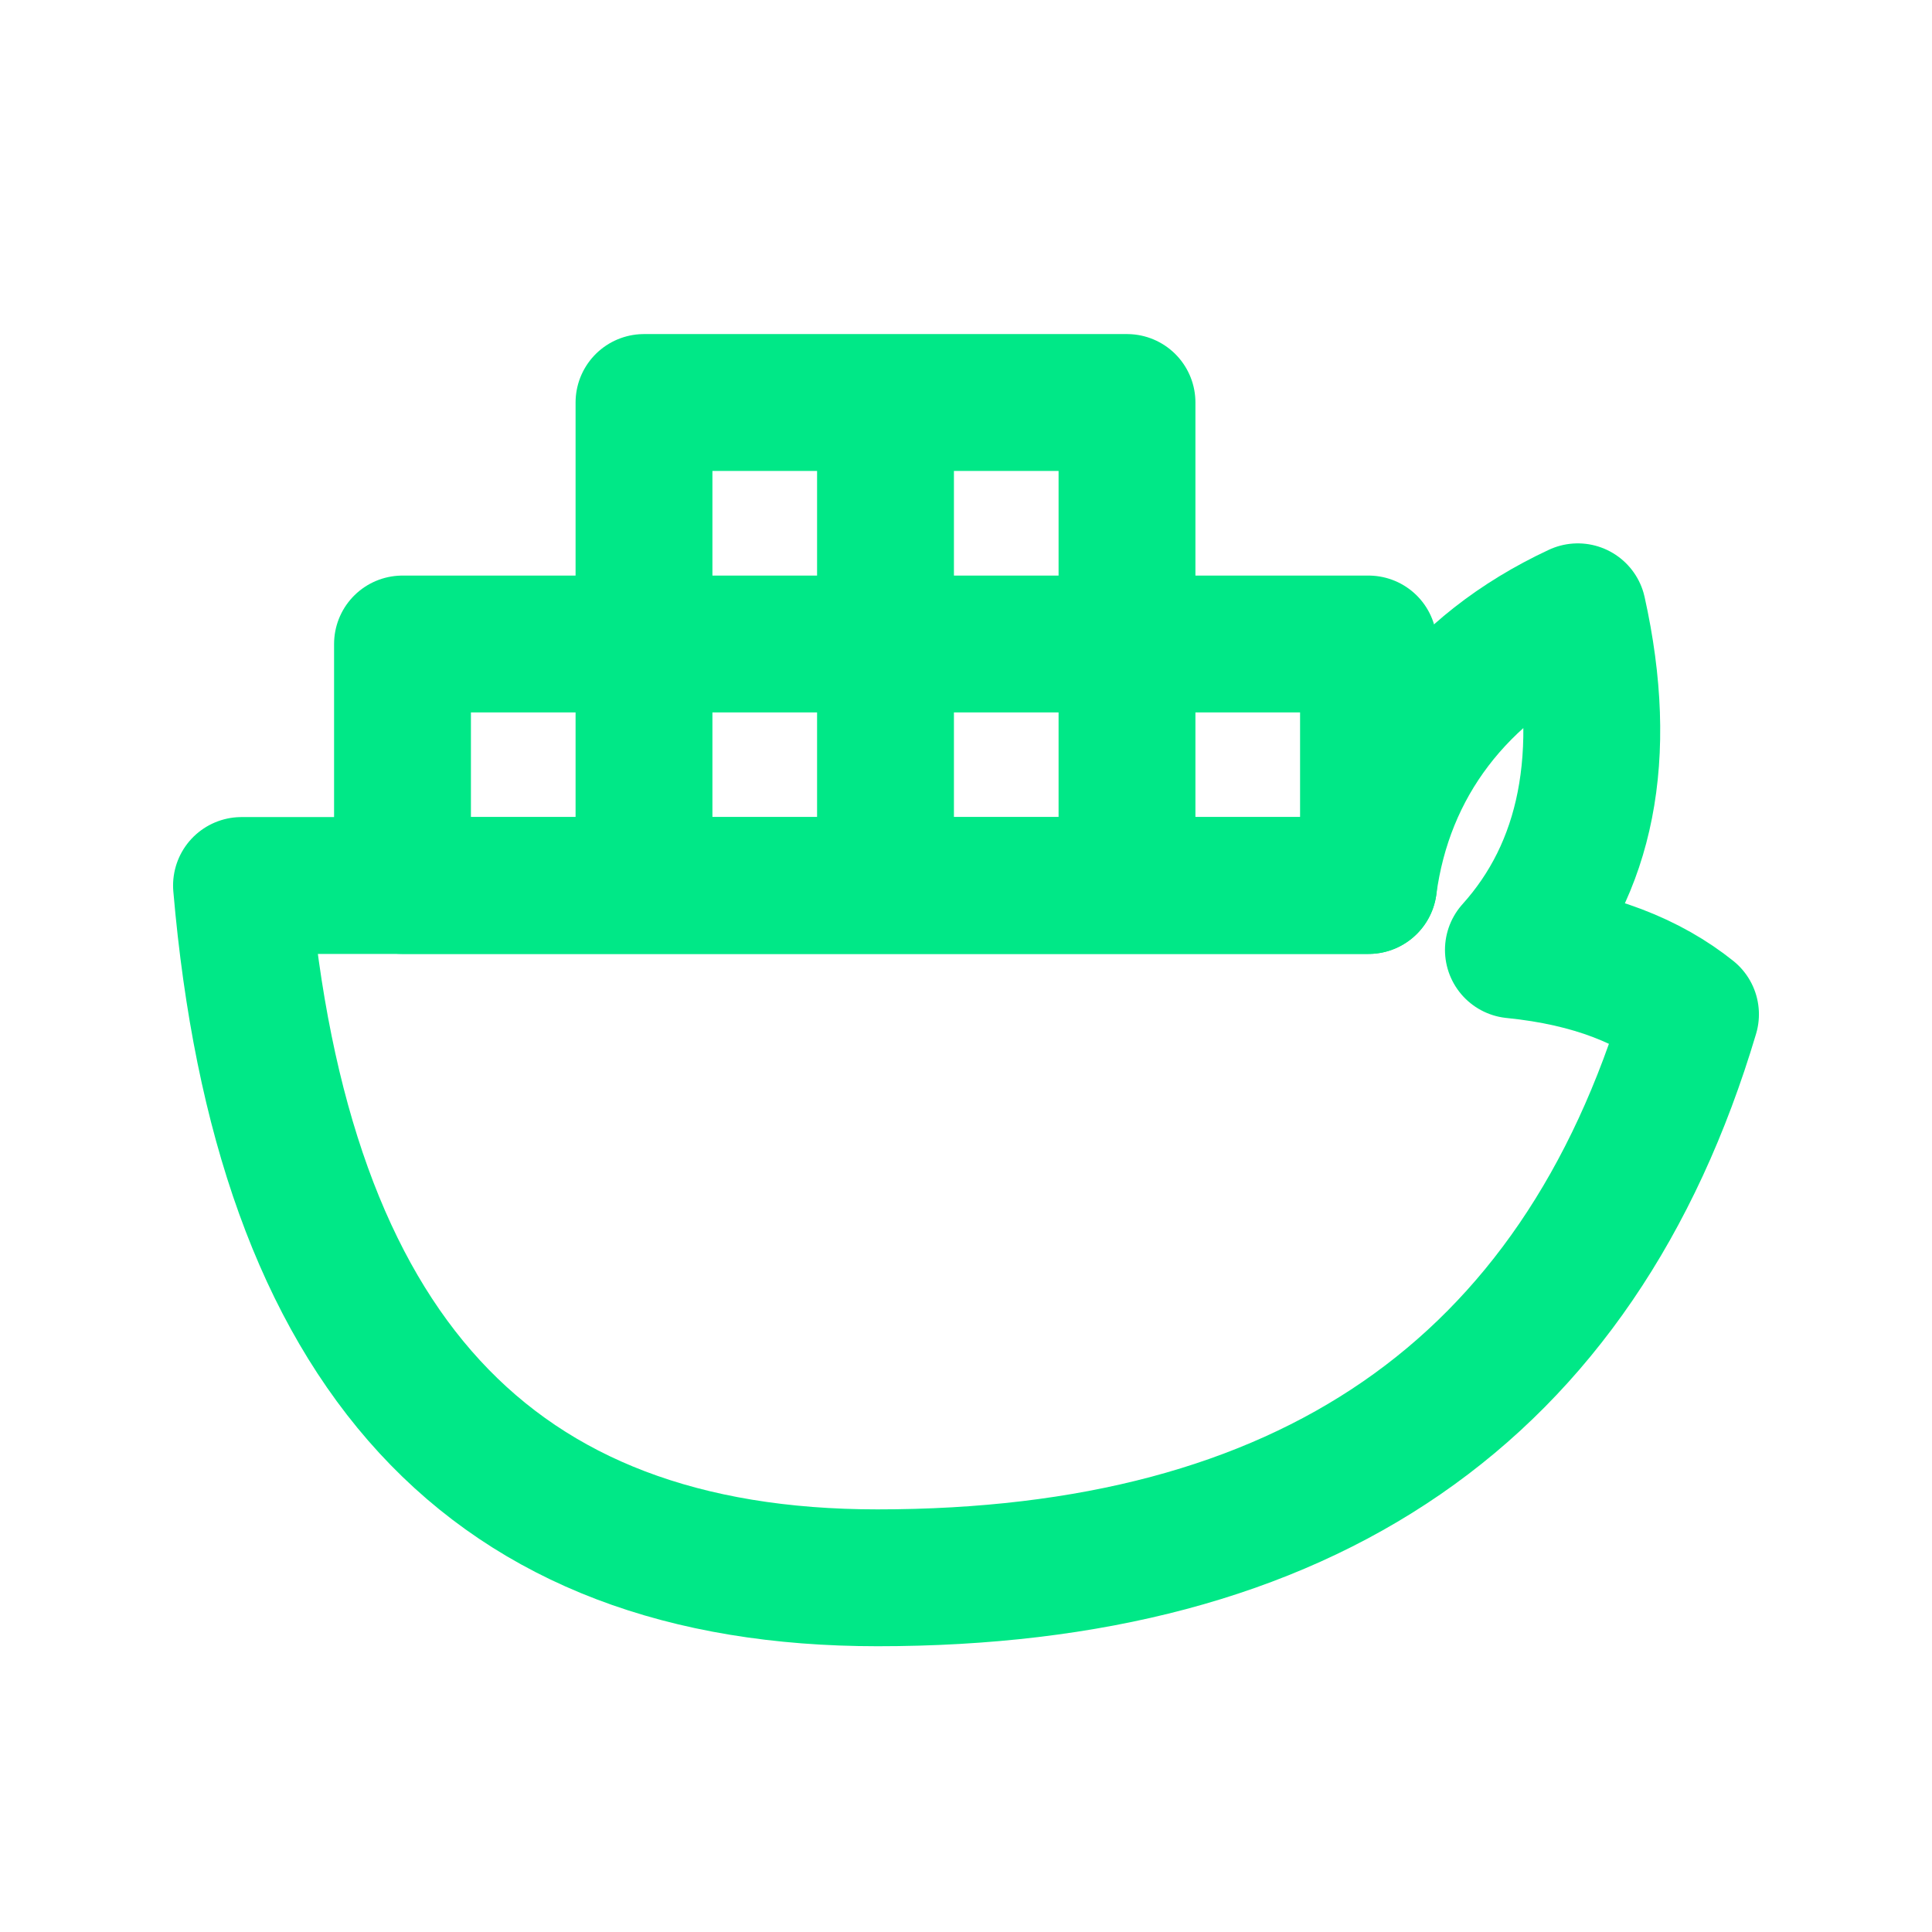
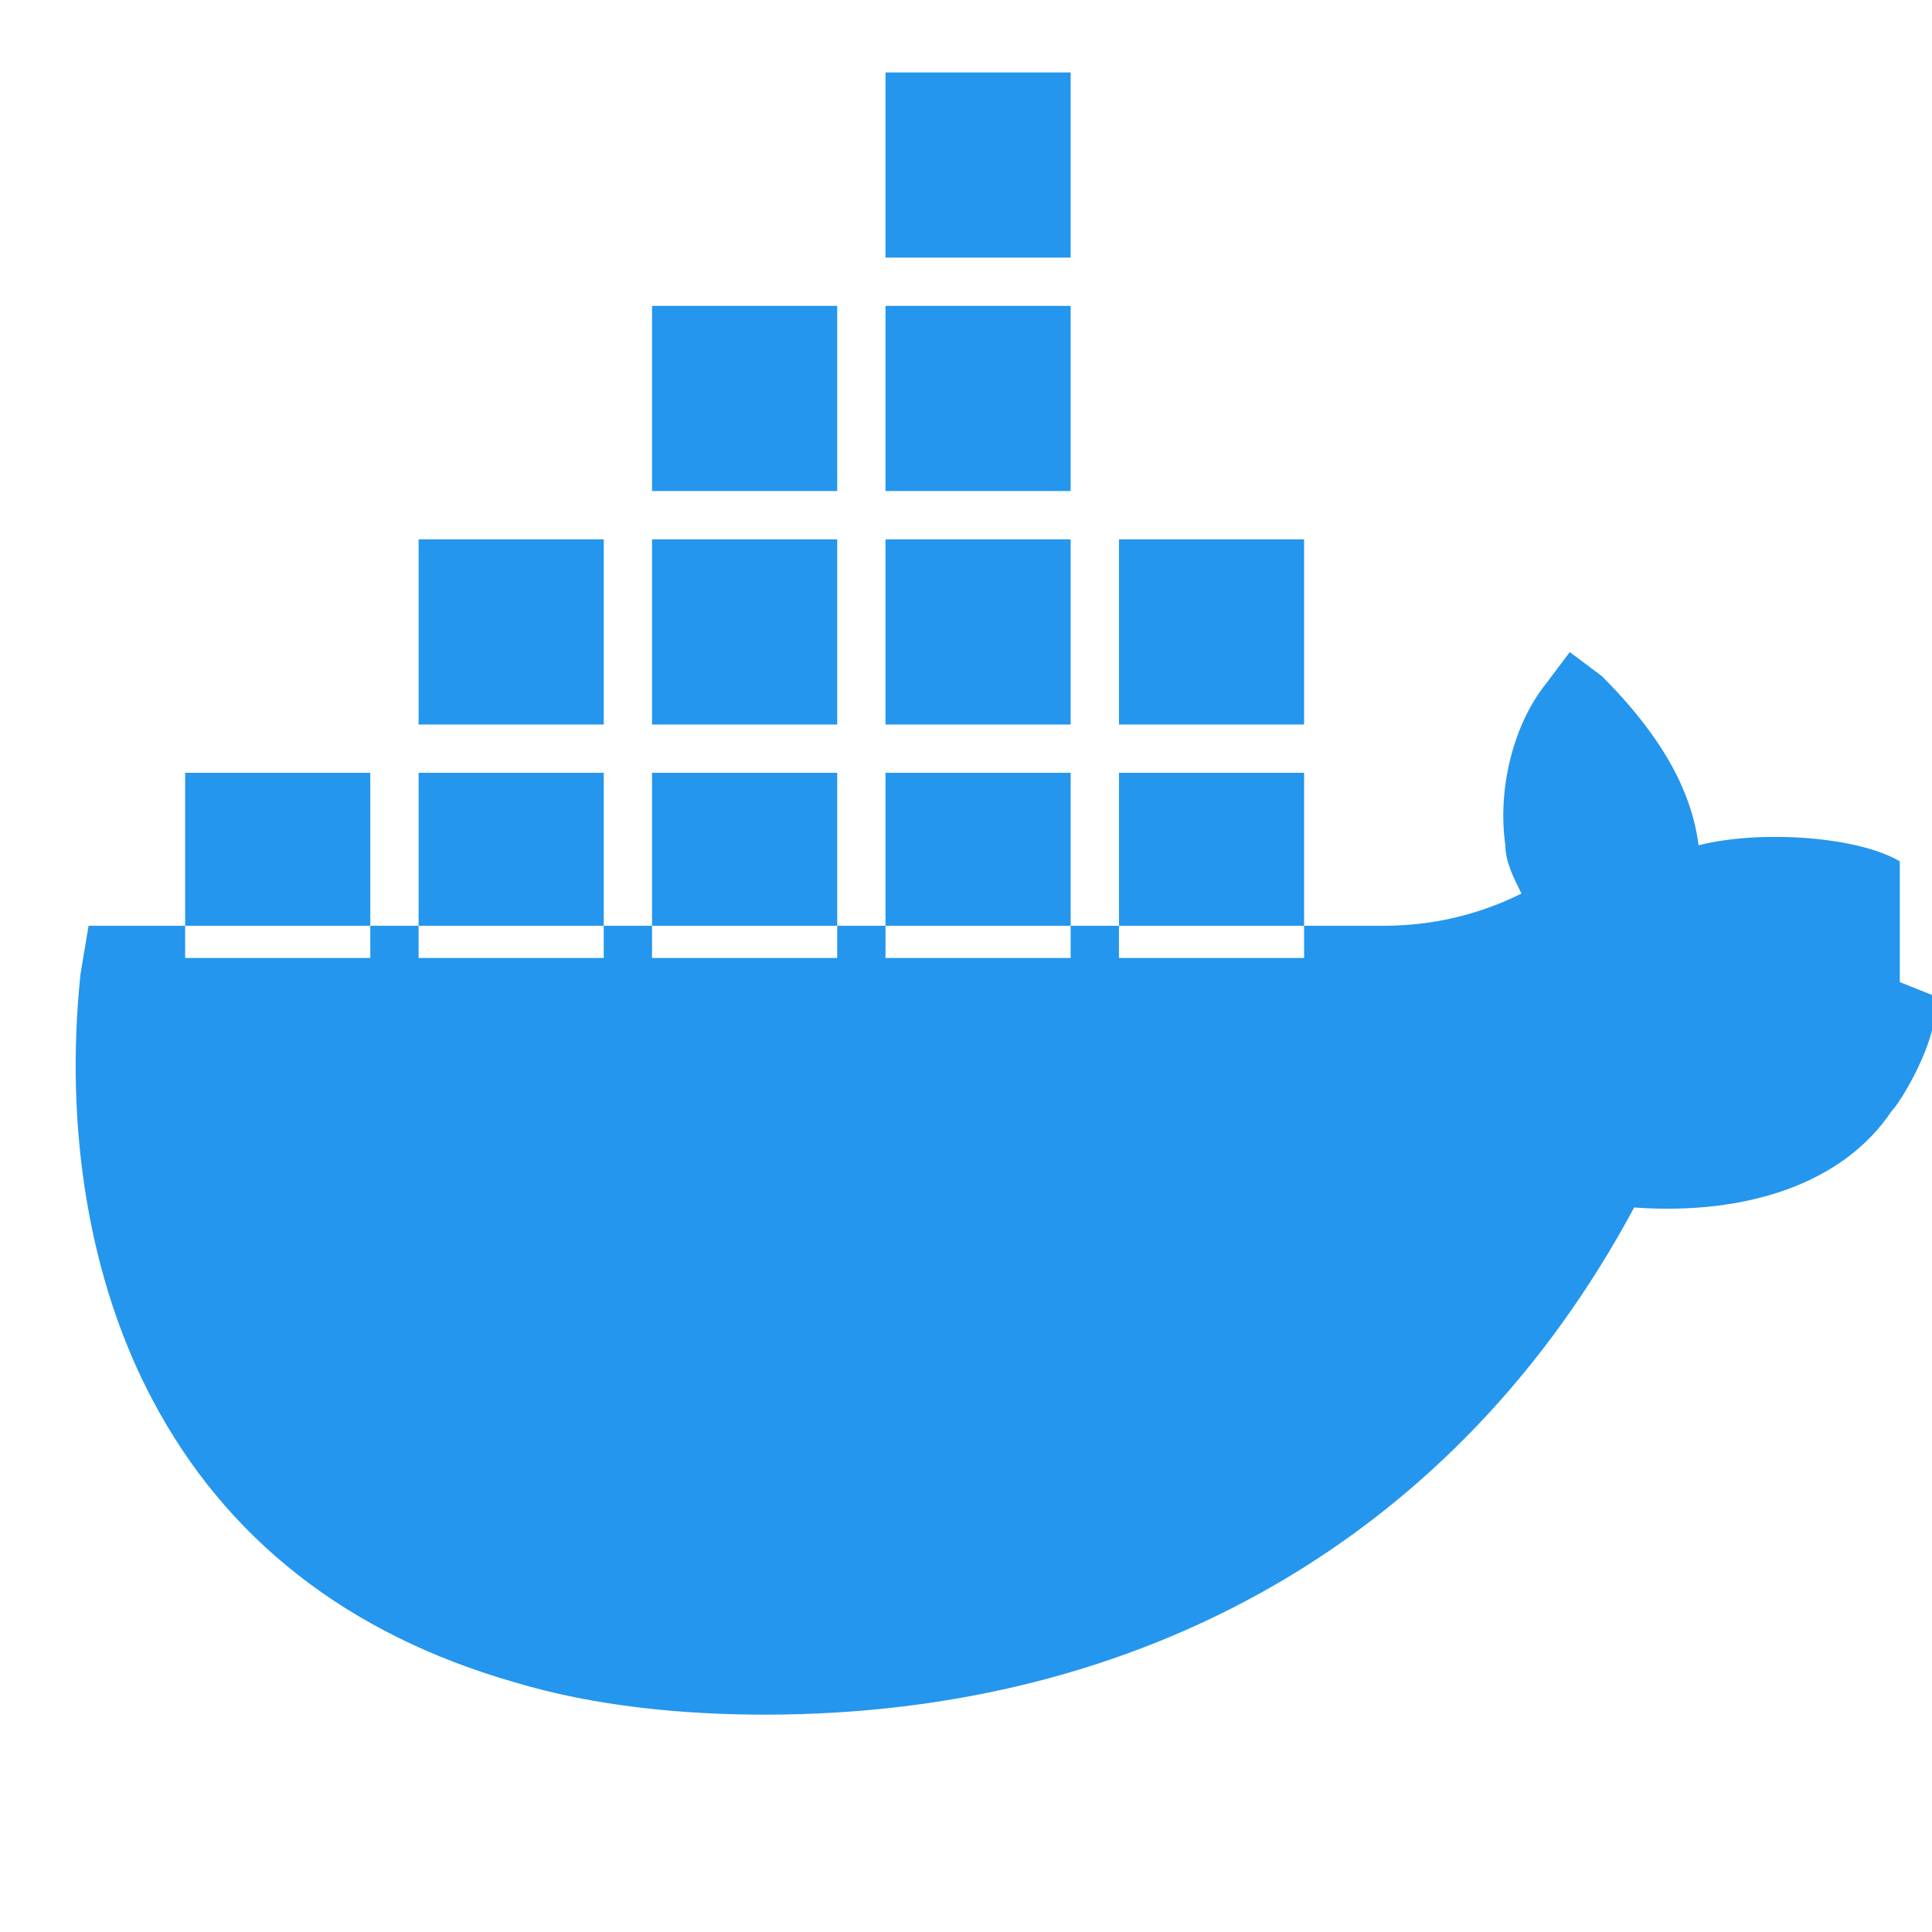
- <svg xmlns="http://www.w3.org/2000/svg" viewBox="0 0 24 24" fill="none" stroke="#00e887" stroke-width="1.7" stroke-linecap="round" stroke-linejoin="round">
-   <path d="M3 11h14c.2-1.5 1.1-2.7 2.6-3.4.4 1.8.1 3.2-.8 4.2 1 .1 1.7.4 2.2.8-1.4 4.7-4.8 7-10.1 7C6.1 19.6 3.5 16.8 3 11Z" />
-   <path d="M5 8h3v3H5zm3-3h3v3H8zm0 3h3v3H8zm3-3h3v3h-3zm0 3h3v3h-3zm3 0h3v3h-3" />
+ <svg xmlns="http://www.w3.org/2000/svg" viewBox="0 0 24 24">
+   <path fill="#2496ED" d="M23.6 10.7c-.5-.3-1.7-.4-2.5-.2-.1-.8-.6-1.5-1.2-2.1l-.4-.3-.3.4c-.4.5-.6 1.3-.5 2 0 .2.1.4.2.6-.6.3-1.2.4-1.7.4H1.1l-.1.6c-.2 1.9.1 3.8.9 5.3.9 1.7 2.4 2.9 4.5 3.5 1 .3 2.1.4 3.1.4 4.7 0 8.6-2.2 10.8-6.3 1.4.1 2.6-.3 3.2-1.2.1-.1.4-.6.5-1l.1-.4-.5-.2zM5.2 6.7h2.3V9H5.2V6.7zm2.9 0h2.3V9H8.1V6.7zm2.9 0h2.3V9H11V6.7zm2.9 0h2.3V9h-2.3V6.7zM8.1 3.8h2.3v2.3H8.1V3.8zm2.9 0h2.3v2.3H11V3.8zm0-2.9h2.3v2.3H11V.9zM2.3 9.6h2.3v2.3H2.3V9.6zm2.9 0h2.3v2.3H5.2V9.6zm2.9 0h2.3v2.3H8.1V9.6zm2.9 0h2.3v2.3H11V9.6zm2.9 0h2.3v2.3h-2.3V9.6z" />
</svg>
